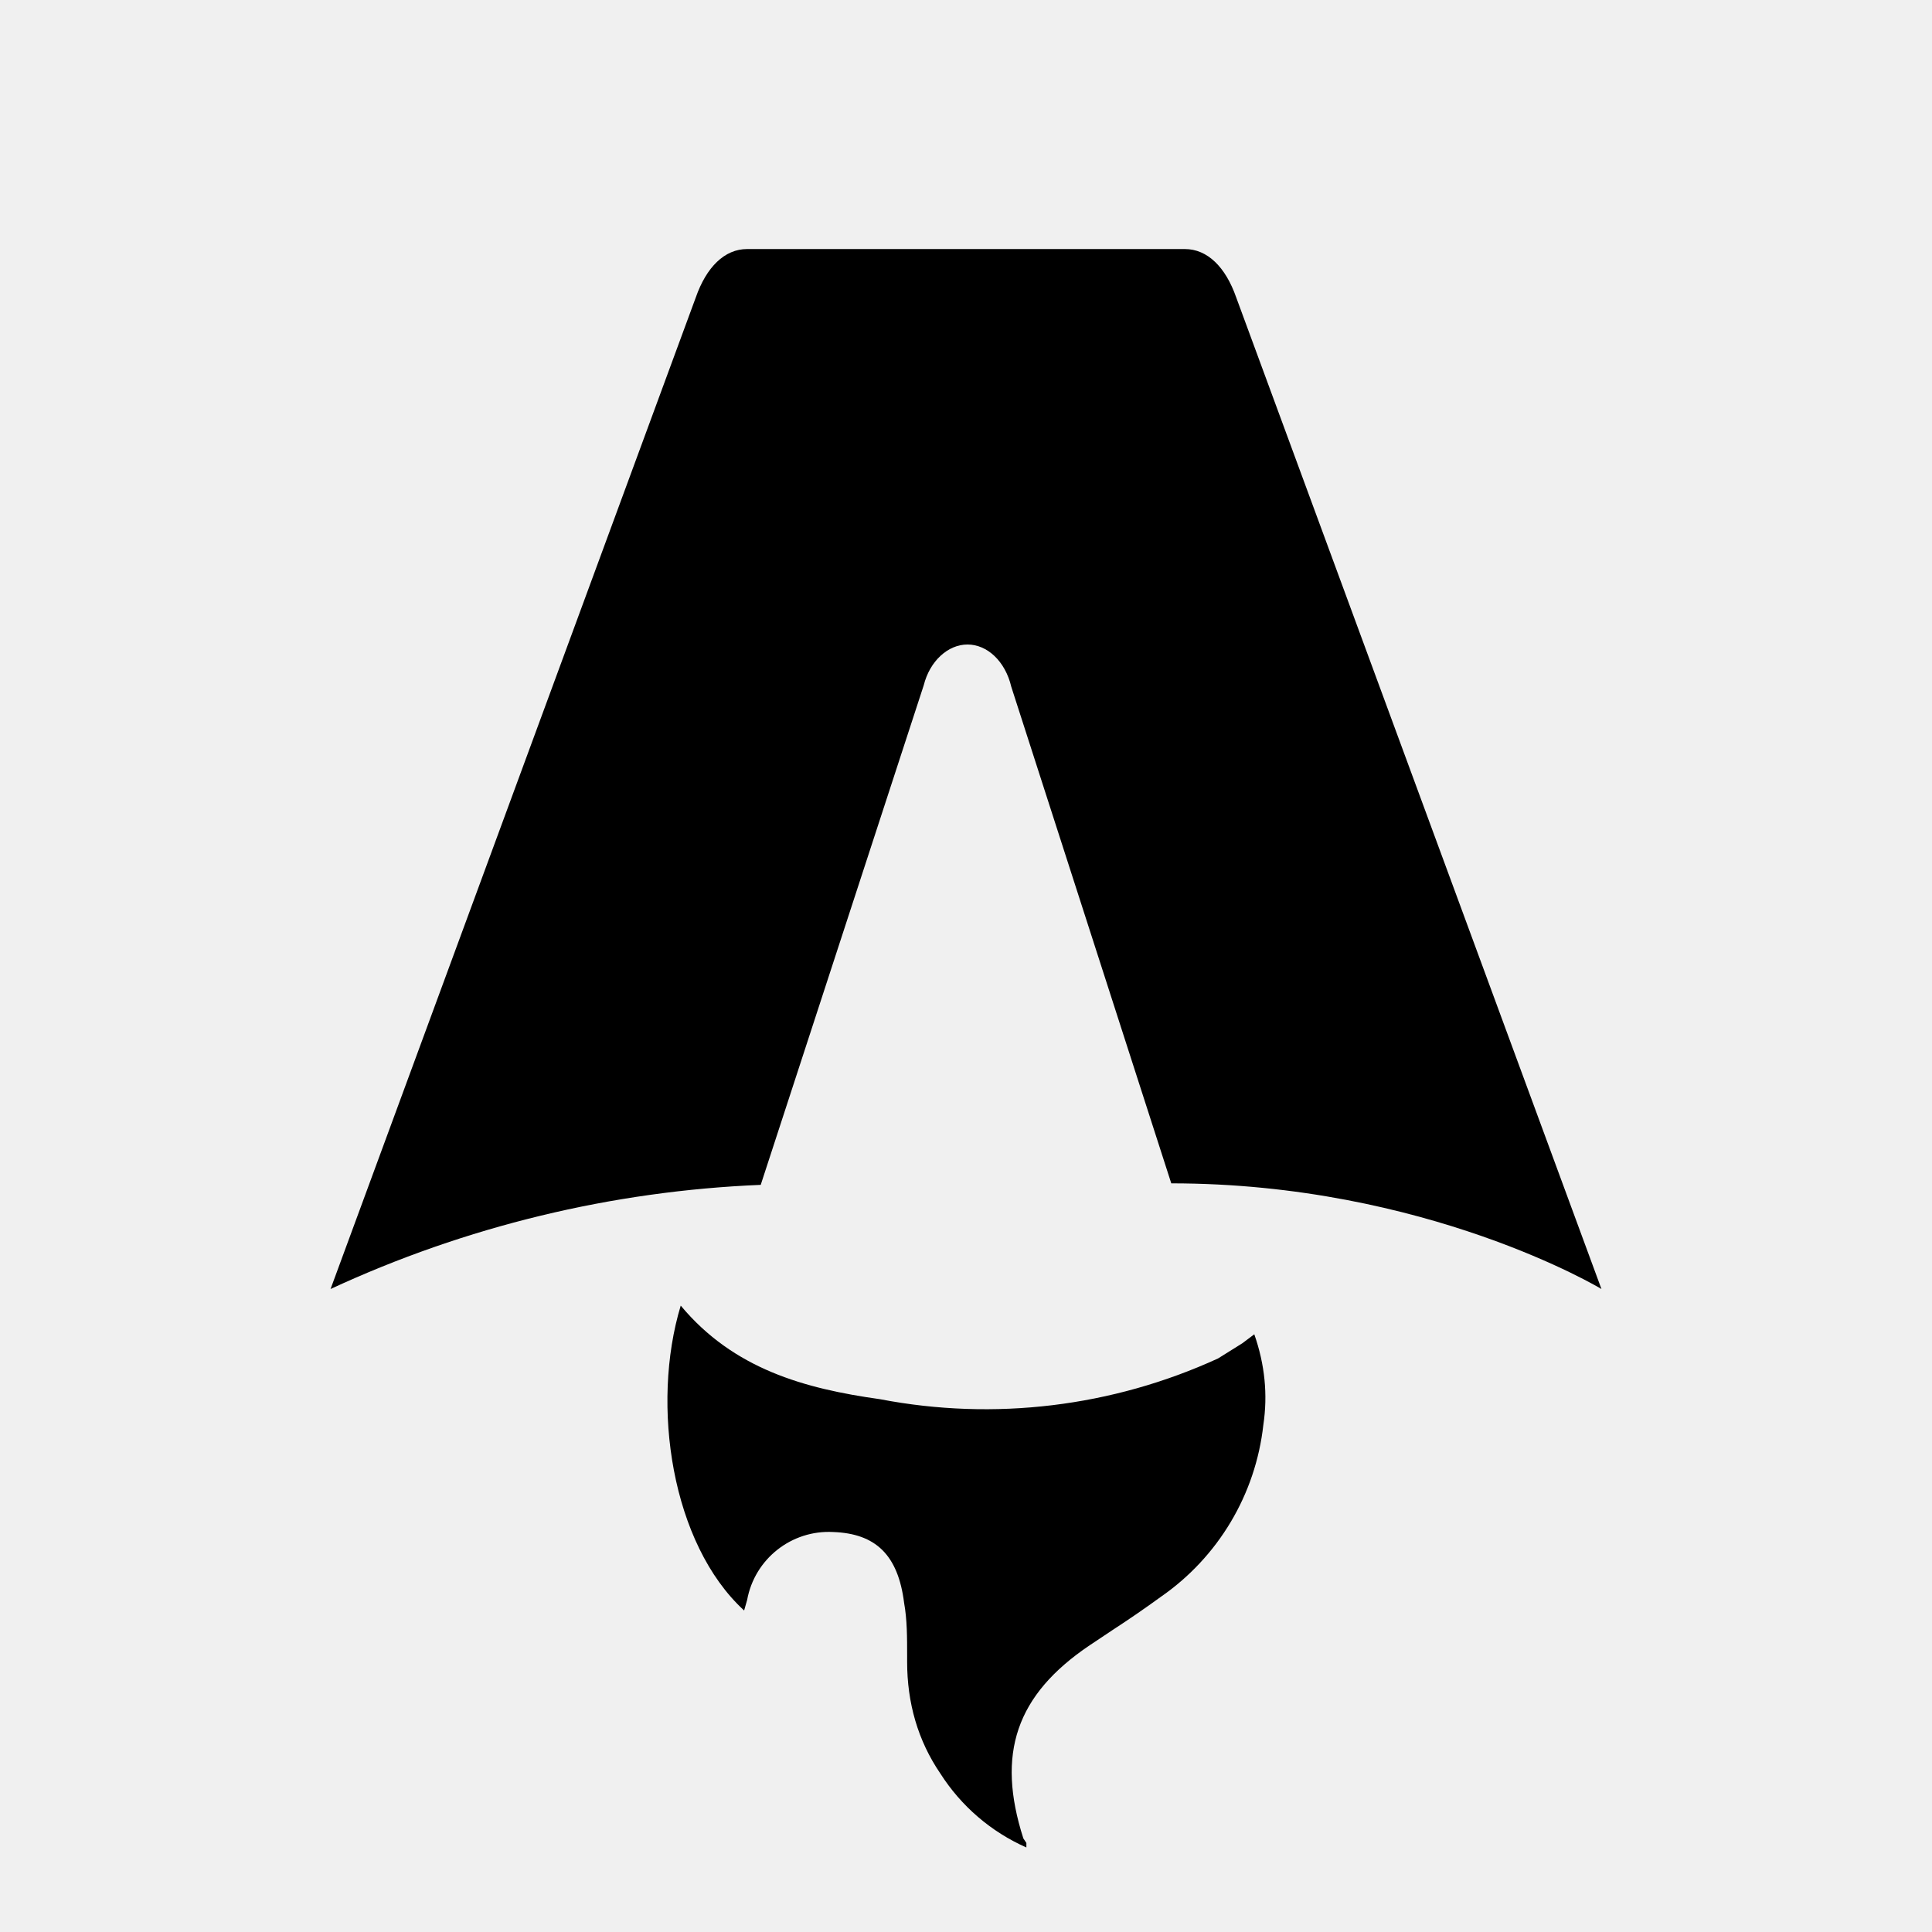
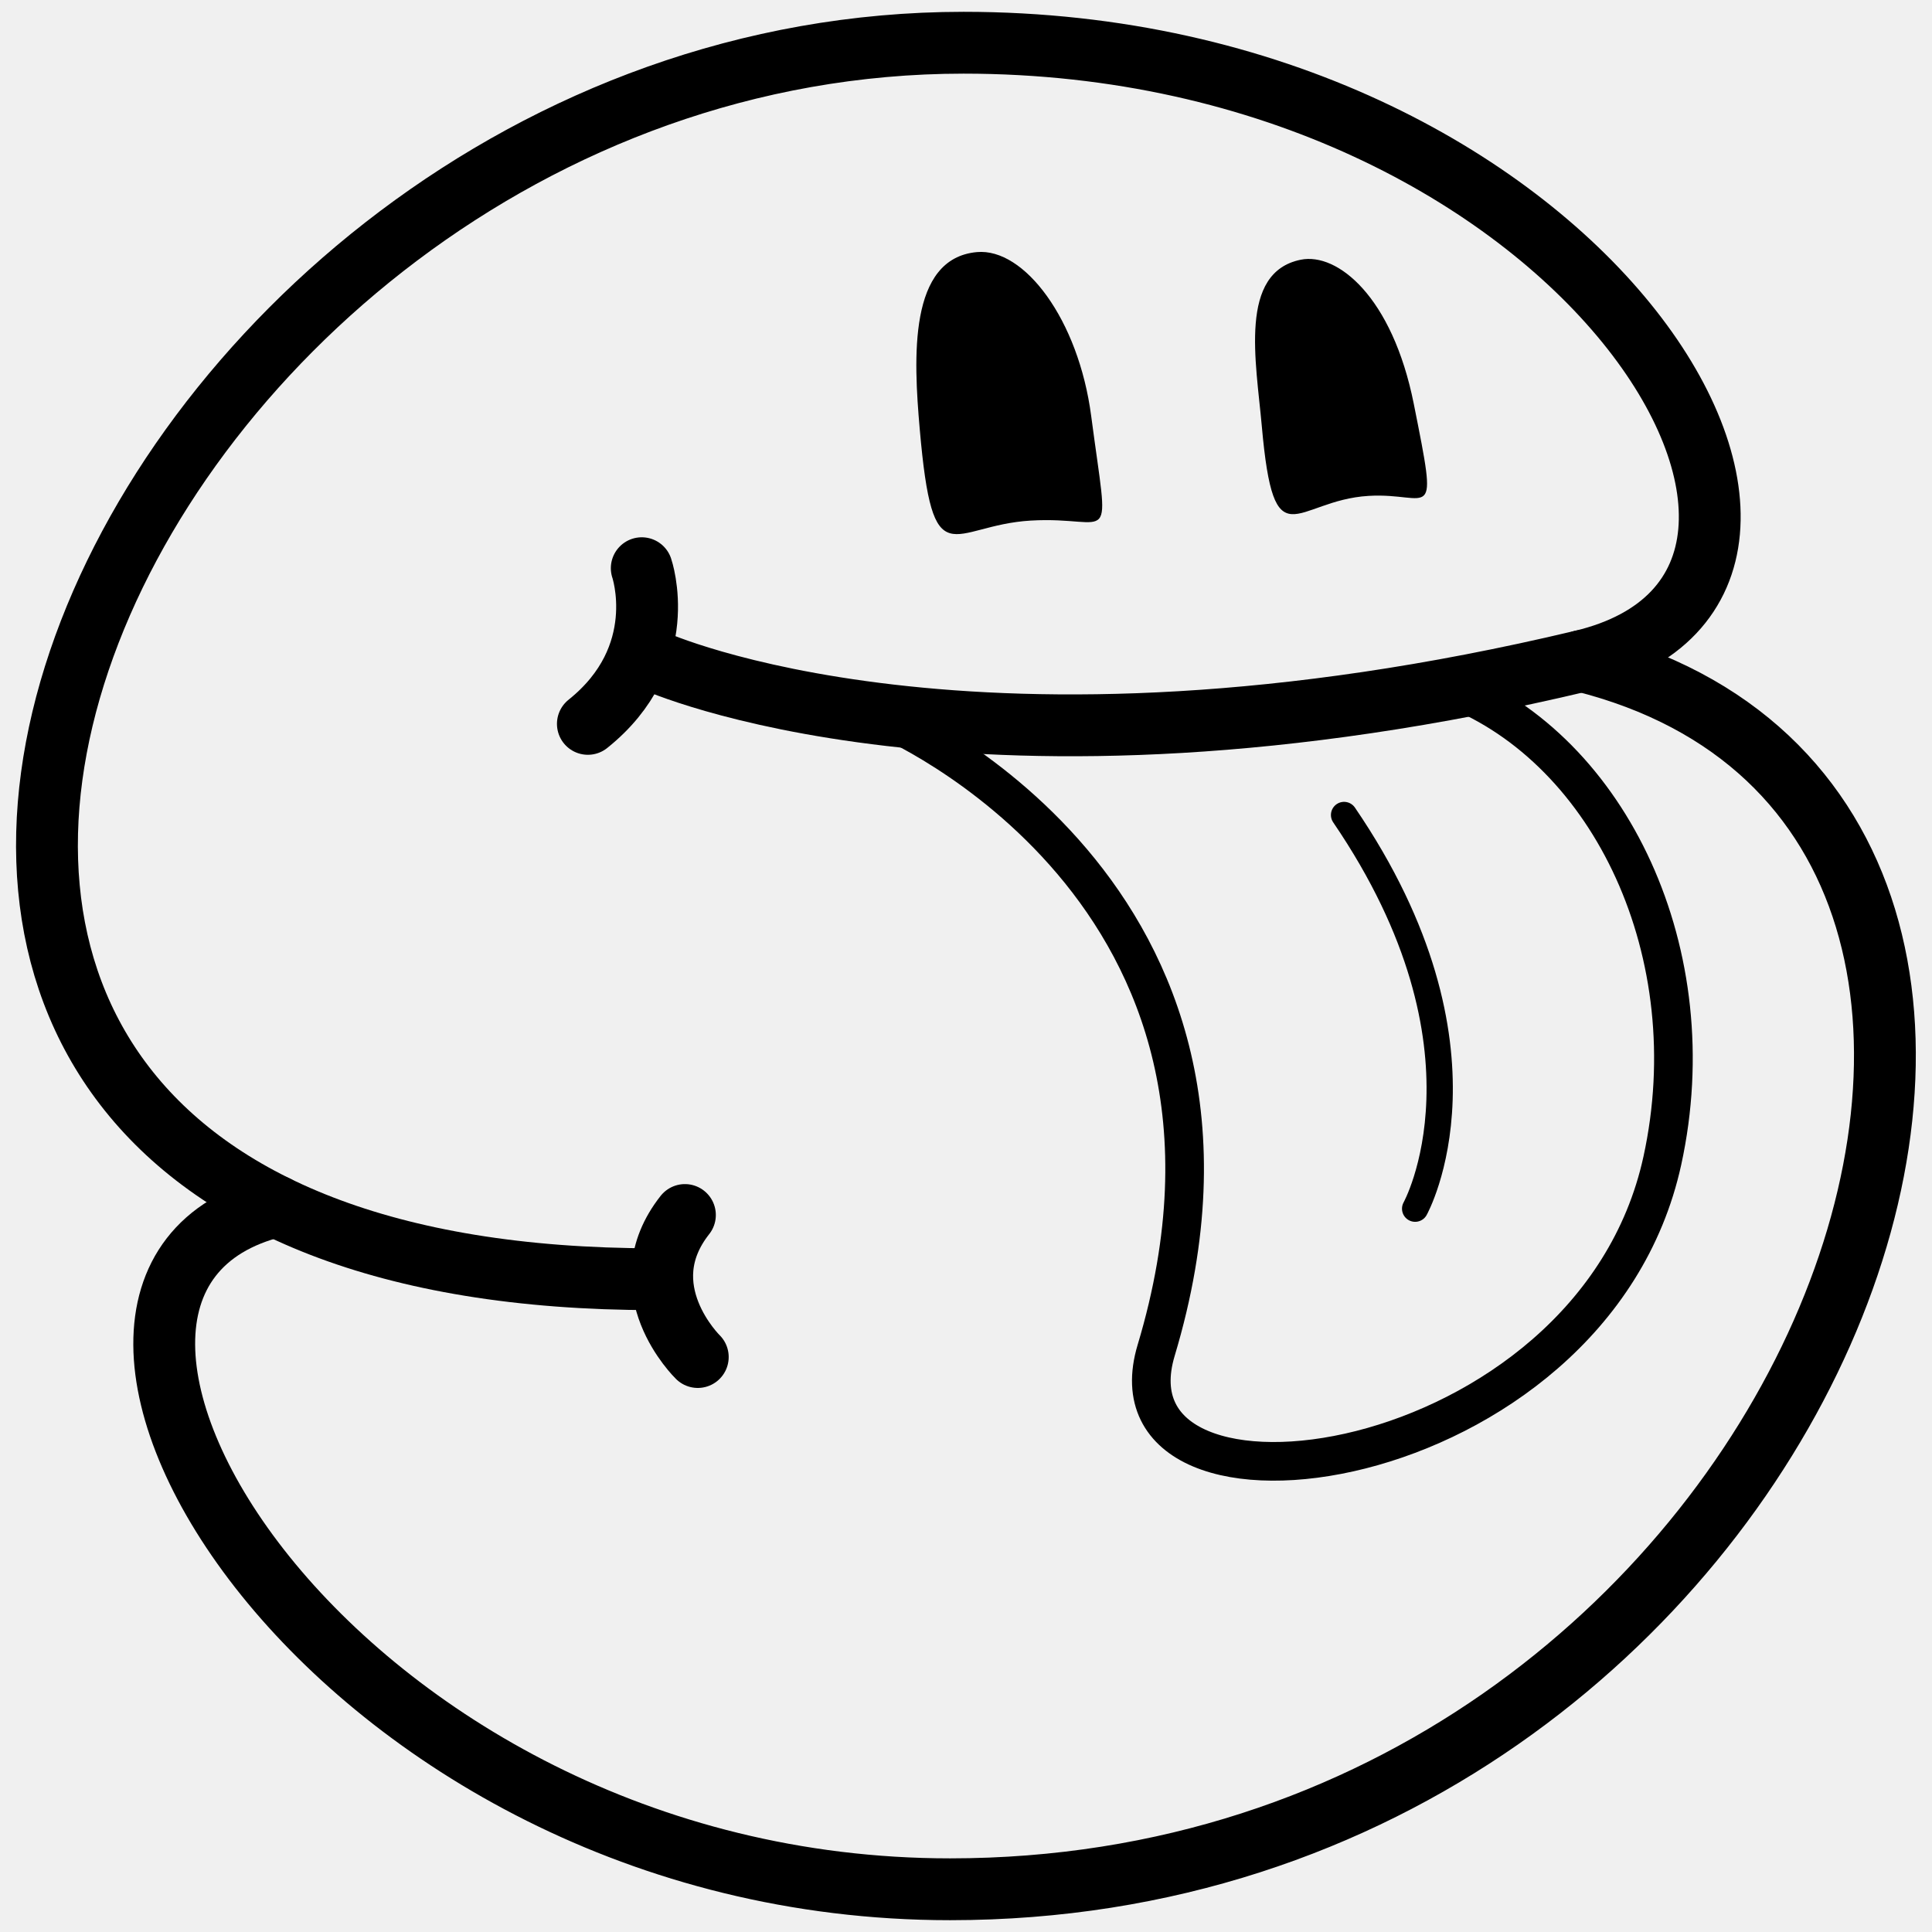
- <svg xmlns="http://www.w3.org/2000/svg" fill="none" viewBox="0 0 128 128">
-   <path d="M50.4 78.5a75.1 75.1 0 0 0-28.5 6.9l24.2-65.7c.7-2 1.9-3.2 3.4-3.2h29c1.5 0 2.7 1.2 3.4 3.2l24.2 65.7s-11.6-7-28.5-7L67 45.5c-.4-1.7-1.6-2.8-2.9-2.8-1.3 0-2.5 1.1-2.9 2.7L50.4 78.5Zm-1.1 28.2Zm-4.2-20.2c-2 6.6-.6 15.8 4.2 20.2a17.5 17.5 0 0 1 .2-.7 5.5 5.5 0 0 1 5.7-4.5c2.8.1 4.3 1.5 4.7 4.7.2 1.1.2 2.3.2 3.5v.4c0 2.7.7 5.2 2.2 7.4a13 13 0 0 0 5.7 4.9v-.3l-.2-.3c-1.8-5.6-.5-9.5 4.4-12.8l1.5-1a73 73 0 0 0 3.2-2.2 16 16 0 0 0 6.8-11.4c.3-2 .1-4-.6-6l-.8.6-1.6 1a37 37 0 0 1-22.4 2.7c-5-.7-9.7-2-13.2-6.2Z" />
-   <style>
-         path { fill: #000; }
-         @media (prefers-color-scheme: dark) {
-             path { fill: #FFF; }
-         }
-     </style>
+ <svg xmlns="http://www.w3.org/2000/svg" width="125mm" height="125mm" viewBox="0 0 125 125" version="1.1" id="svg1">
+   <defs id="defs1" />
+   <g id="layer1" transform="translate(2.343085,2.76458)">
+     <path id="path1" style="display:none;fill:#00ff00;stroke-width:50" d="M 60,120 A 60,60 0 0 1 0.314,64.392 c 0.029,-0.308 0.056,-0.616 0.085,-0.924 0.033,-0.083 0.065,-0.167 0.099,-0.25 0.208,-0.546 0.425,-1.088 0.627,-1.636 0.271,-0.724 0.582,-1.43 0.911,-2.129 0.355,-0.749 0.716,-1.496 1.14,-2.209 0.394,-0.644 0.818,-1.269 1.257,-1.883 0.435,-0.592 0.885,-1.175 1.38,-1.718 0.475,-0.515 0.956,-1.024 1.43,-1.539 0.499,-0.533 0.983,-1.082 1.431,-1.659 0.281,-0.384 0.555,-0.774 0.811,-1.175 0.224,-0.34 0.451,-0.68 0.63,-1.046 0.125,-0.271 0.227,-0.548 0.307,-0.833 0.551,0.134 0.999,0.032 1.517,-0.339 0.21,-0.15 0.337,-0.376 0.476,-0.583 0.01,-0.018 0.016,-0.038 0.026,-0.056 1.706,0.47 2.82,-1.517 0.794,-2.803 C 13.108,43.527 13.021,43.387 12.894,43.301 12.645,43.089 12.394,42.876 12.116,42.702 11.932,42.584 11.744,42.471 11.563,42.348 11.166,42.049 10.819,41.69 10.466,41.342 9.998,40.858 9.527,40.375 9.088,39.863 9.069,39.458 9.051,39.052 9.052,38.646 9.043,37.759 9.031,36.872 9.003,35.985 8.977,35.156 8.939,34.327 8.929,33.497 8.905,32.616 8.874,31.735 8.8,30.857 8.759,30.394 8.715,29.929 8.644,29.469 A 60,60 0 0 1 60,0 a 60,60 0 0 1 60,60 60,60 0 0 1 -0.03,0.415 c -0.073,0.06 -0.143,0.118 -0.225,0.183 -0.435,0.506 -0.784,1.082 -1.126,1.654 -0.4,0.722 -0.769,1.462 -1.137,2.201 -0.244,0.478 -0.492,0.953 -0.711,1.443 -0.138,0.308 -0.276,0.616 -0.388,0.935 -0.075,0.199 -0.13,0.405 -0.193,0.608 -0.037,0.12 -0.049,0.226 -0.073,0.338 -0.185,0.28 -0.337,0.637 -0.435,1.076 -0.193,0.868 -0.432,1.725 -0.659,2.584 -0.713,-0.481 -1.866,-0.016 -2.339,1.623 -0.148,0.513 -0.369,1.003 -0.595,1.486 -0.044,0.093 -0.093,0.183 -0.138,0.276 -0.369,0.053 -0.784,0.213 -1.225,0.513 -0.111,0.075 -0.224,0.148 -0.333,0.225 -0.352,0.223 -0.705,0.444 -1.061,0.661 -0.413,0.259 -0.84,0.495 -1.258,0.745 -0.535,0.318 -1.081,0.617 -1.614,0.939 -0.541,0.321 -1.082,0.642 -1.621,0.965 -0.12,0.072 -0.23,0.146 -0.332,0.223 h -5.2e-4 c -0.103,-0.053 -0.203,-0.114 -0.306,-0.166 -2.555,-1.293 -3.771,1.313 -1.223,2.621 0.768,0.394 1.524,0.809 2.274,1.237 0.617,0.343 1.219,0.725 1.724,1.222 0.339,0.343 0.599,0.746 0.827,1.167 0.233,0.474 0.437,0.962 0.652,1.444 0.079,0.171 0.135,0.352 0.207,0.526 -0.059,0.186 -0.114,0.373 -0.167,0.561 -0.095,0.373 -0.169,0.75 -0.228,1.131 -0.05,0.331 -0.074,0.665 -0.091,0.999 -0.015,0.286 -0.019,0.572 -0.006,0.859 0.005,0.054 0.011,0.107 0.016,0.161 0.066,0.663 0.276,1.155 0.556,1.484 -0.101,0.19 -0.199,0.382 -0.299,0.573 -0.146,0.275 -0.28,0.556 -0.414,0.837 -0.057,0.106 -0.115,0.212 -0.17,0.319 -0.116,0.233 -0.225,0.47 -0.335,0.705 -6.8e-4,0.001 -10e-4,0.003 -0.002,0.004 -5e-5,2.26e-4 -4.6e-4,9.76e-4 -5.1e-4,0.001 -0.057,0.122 -0.117,0.243 -0.174,0.365 -0.028,0.06 -0.134,0.14 -0.081,0.179 0.225,0.167 0.458,0.324 0.693,0.477 A 60,60 0 0 1 60,120 Z M 119.566,61.779 c -0.001,-0.008 -0.001,-0.017 -0.003,-0.025 -0.003,-0.014 -0.008,-0.054 10e-4,-0.042 0.009,0.013 0.002,0.032 0.003,0.048 -6e-5,0.006 -4.5e-4,0.013 -5.1e-4,0.019 z M 1.234,54.918 c 0.002,-0.021 0.005,-0.041 0.008,-0.062 0.008,0.003 0.018,0.008 0.025,0.011 -0.011,0.017 -0.022,0.034 -0.033,0.051 z" />
+     <path style="opacity:1;fill:none;stroke:#000000;stroke-width:4;stroke-linecap:round;stroke-linejoin:bevel;stroke-dasharray:none;stroke-dashoffset:0;stroke-opacity:1;paint-order:fill markers stroke" d="m 40,40 c 0,0 20.642,9.371 60,10e-7 C 121,35 100,0 60,0 4.08,0 -30,80 40,80" id="path3" />
+     <path style="opacity:1;fill:none;stroke:#000000;stroke-width:4;stroke-linecap:round;stroke-linejoin:miter;stroke-miterlimit:0.1;stroke-dasharray:none;stroke-dashoffset:0;stroke-opacity:1;paint-order:markers stroke fill" d="M 15.533,75.282 C -4.467,80.151 19.127,119.471 59.127,119.471 115.047,119.471 140,50 100,40" id="path4" />
+     <path id="ellipse6" style="opacity:1;fill:#000000;stroke-width:1.125;stroke-linecap:round;stroke-linejoin:bevel;paint-order:fill markers stroke" d="m 68.257,24.153 c 1.183,8.99 1.488,6.446 -3.913,6.764 -5.198,0.306 -6.327,3.854 -7.181,-5.926 -0.4,-4.579 -0.742,-11.042 3.698,-11.445 3.06,-0.278 6.572,4.342 7.396,10.607 z" />
+     <g id="g1">
+       <path style="opacity:1;fill:none;fill-opacity:1;stroke:#000000;stroke-width:2.5;stroke-linecap:round;stroke-linejoin:miter;stroke-miterlimit:0;stroke-dasharray:none;stroke-dashoffset:0;stroke-opacity:1;paint-order:markers stroke fill" d="m 54.875,43.686 c 0,0 26.529,11.126 17.585,40.916 C 68.653,97.284 100.663,93.159 105.211,72.327 108.13,58.957 101.841,45.776 91.614,41.755" id="path6" />
+       <path style="opacity:1;fill:none;fill-opacity:1;stroke:#000000;stroke-width:1.7;stroke-linecap:round;stroke-linejoin:miter;stroke-miterlimit:0;stroke-dasharray:none;stroke-dashoffset:0;stroke-opacity:1;paint-order:markers stroke fill" d="m 84.618,49.965 c 10.339,15.157 4.598,25.472 4.598,25.472" id="path7" />
+     </g>
+     <path style="opacity:1;fill:none;fill-opacity:1;stroke:#000000;stroke-width:4;stroke-linecap:round;stroke-linejoin:miter;stroke-miterlimit:0;stroke-dasharray:none;stroke-dashoffset:0;stroke-opacity:1;paint-order:markers stroke fill" d="m 39.178,33.998 c 0,0 1.968,5.71 -3.486,10.072" id="path8" />
+     <path style="opacity:1;fill:none;fill-opacity:1;stroke:#000000;stroke-width:4;stroke-linecap:round;stroke-linejoin:miter;stroke-miterlimit:0;stroke-dasharray:none;stroke-dashoffset:0;stroke-opacity:1;paint-order:markers stroke fill" d="m 42.803,85.035 c 0,0 -4.573,-4.448 -0.832,-9.189" id="path9" />
+     <path style="display:none;fill:#000000;fill-opacity:0.1;stroke:none;stroke-width:1;stroke-linecap:square;stroke-linejoin:bevel;stroke-miterlimit:0;stroke-dasharray:none;stroke-opacity:1;paint-order:stroke markers fill" d="m 42.657,84.235 c 0,0 -17.838,1.599 -31,-6 -2.086,-1.204 5.529,-2 5.529,-2 l 24,4 z" id="path10" />
+     <path id="path2" style="opacity:1;fill:#000000;stroke-width:1.031;stroke-linecap:round;stroke-linejoin:bevel;paint-order:fill markers stroke" d="m 89.127,23.359 c 1.618,8.091 1.12,5.718 -2.922,5.96 -4.805,0.288 -6.121,4.371 -6.911,-4.526 -0.37,-4.166 -1.516,-9.942 2.525,-10.754 2.366,-0.476 5.921,2.385 7.308,9.32 z" />
+   </g>
</svg>
